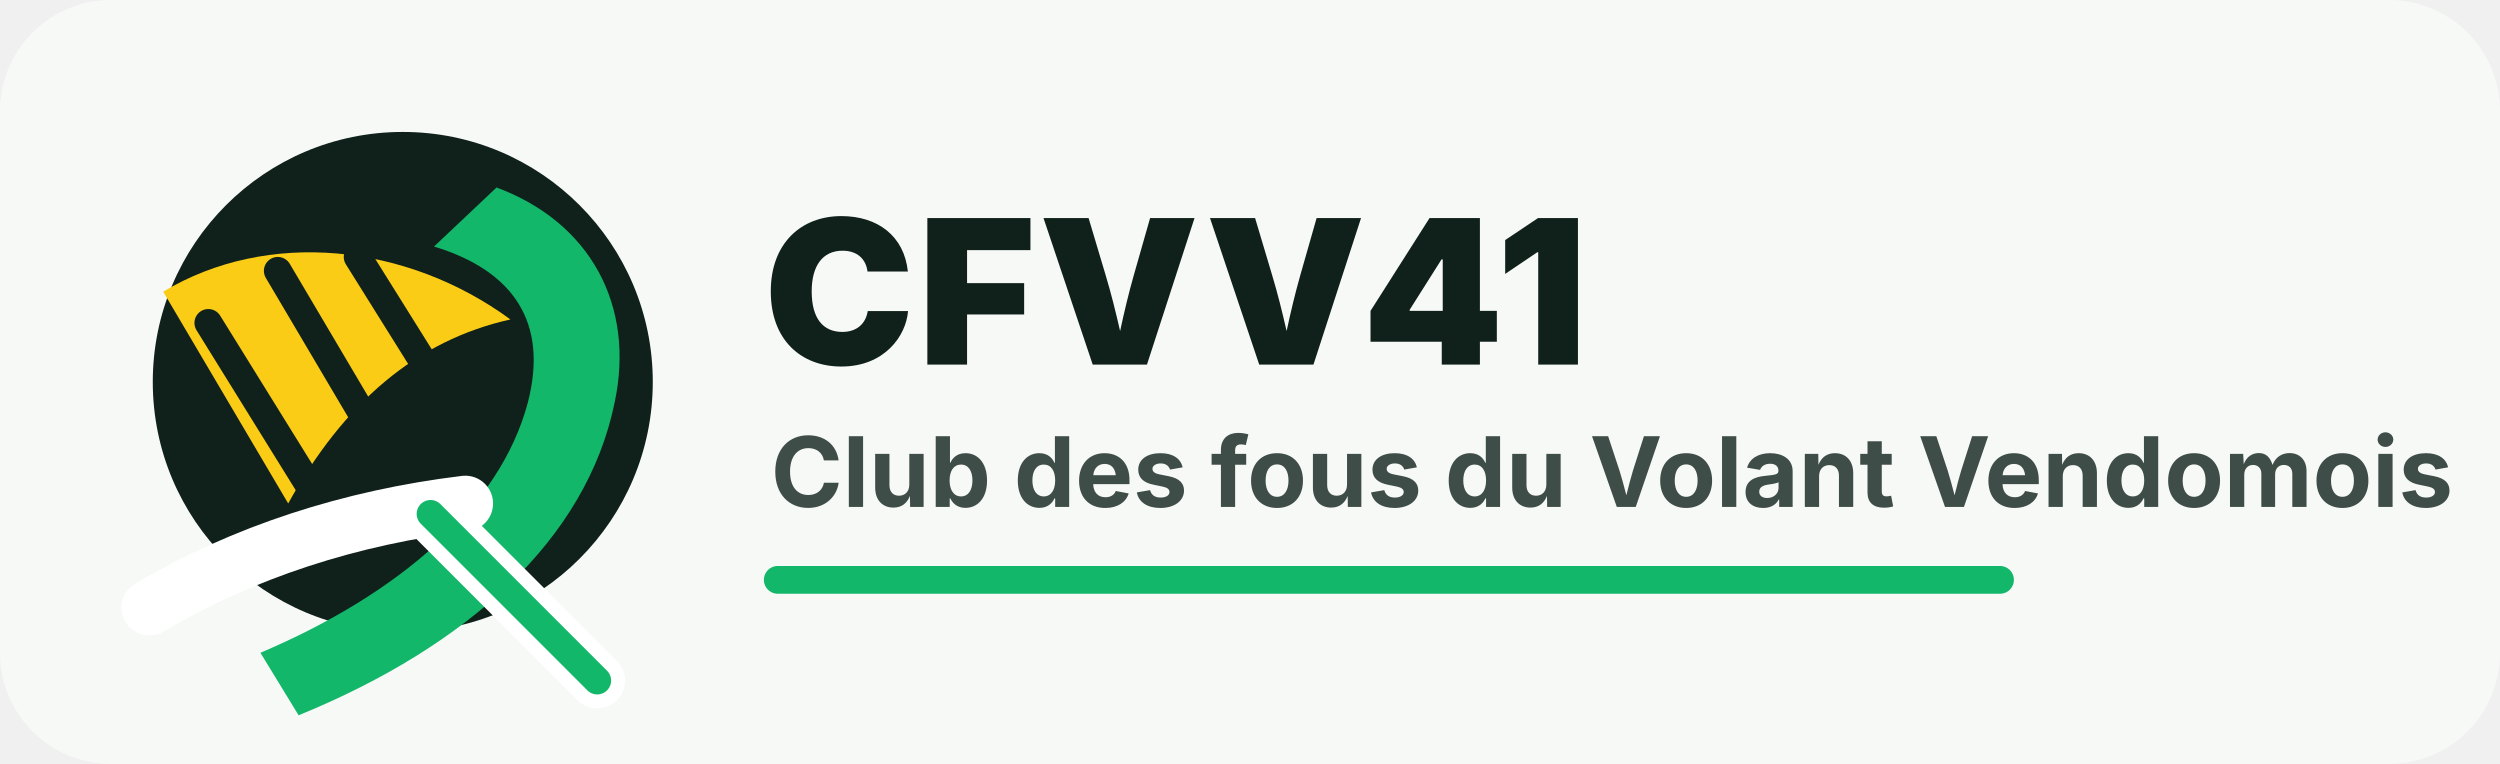
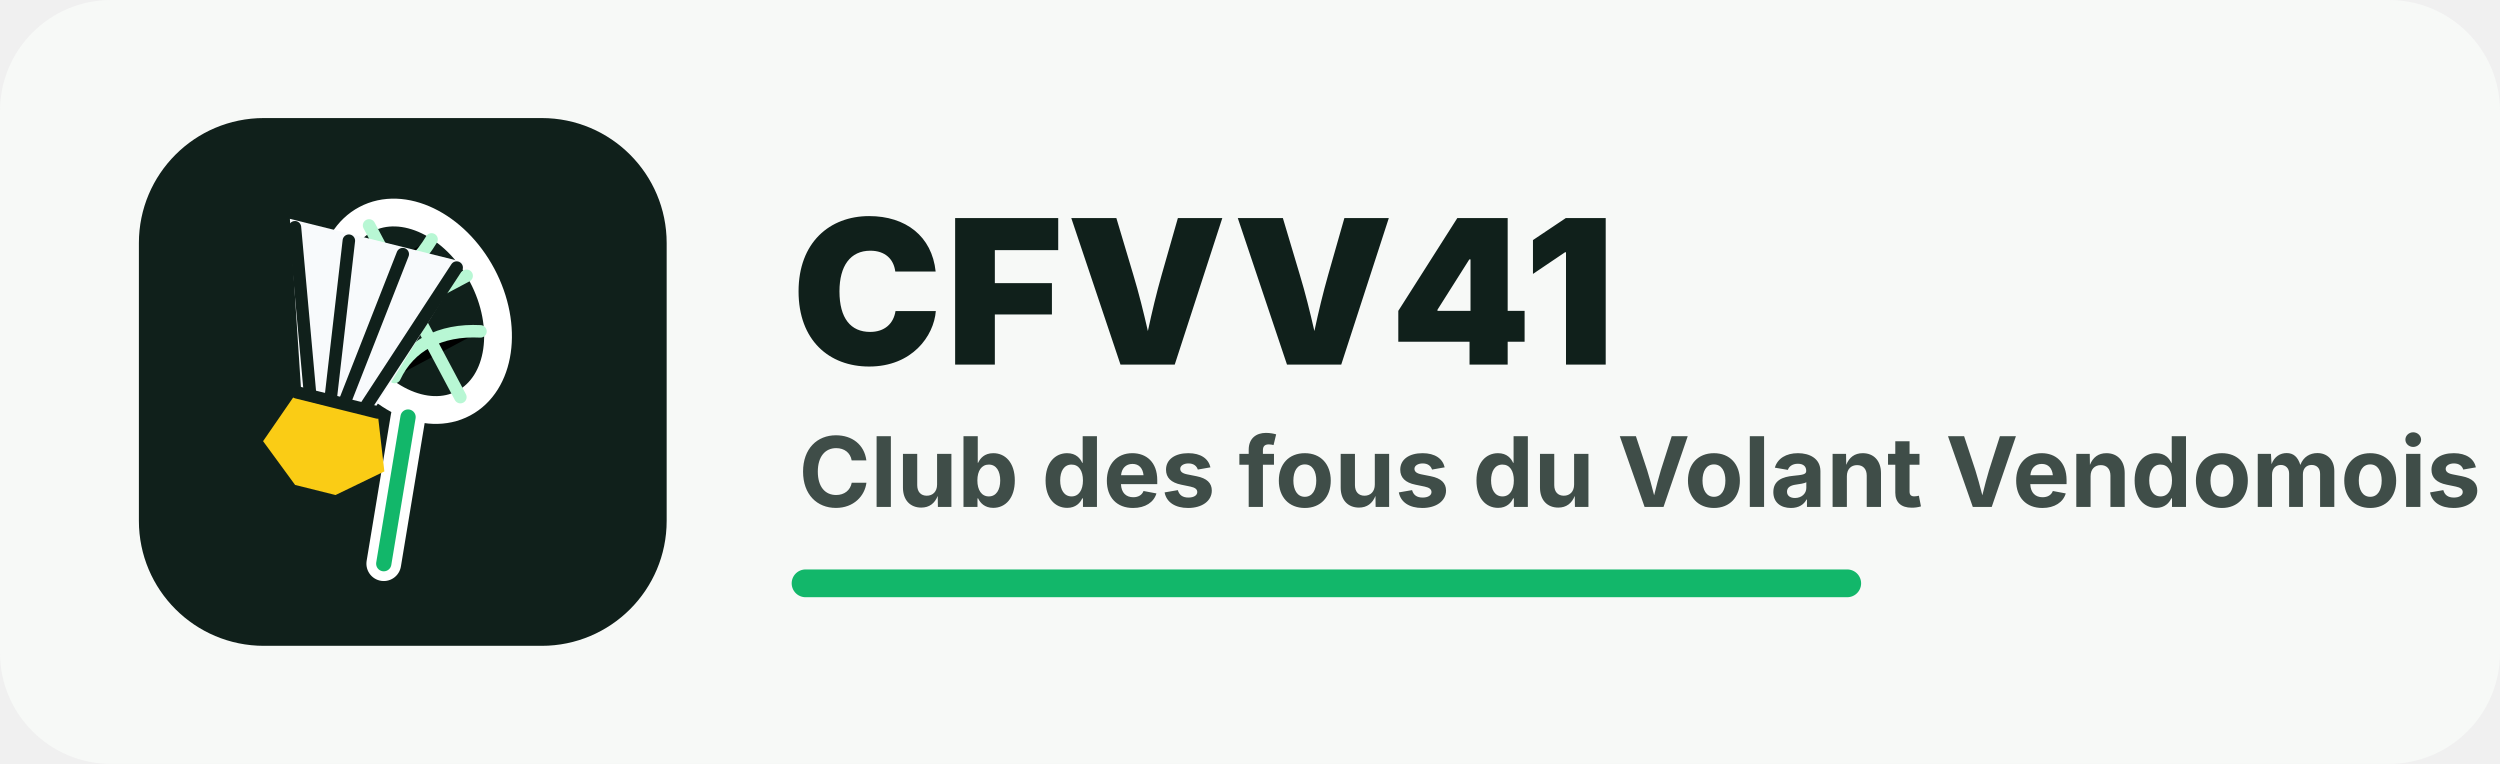
<svg xmlns="http://www.w3.org/2000/svg" width="720" height="220" viewBox="0 0 720 220" role="img" aria-labelledby="title desc">
  <rect width="720" height="220" rx="32" fill="#F7F9F7" />
-   <circle cx="116" cy="110" r="72" fill="#10201B" />
-   <path d="M143 54c27 10 40 34 34 62-8 39-42 70-91 90l-11-18c40-17 69-42 77-72 6-23-4-38-27-45l18-17Z" fill="#12B76A" />
-   <path d="M47 84c30-18 70-14 100 8-27 6-48 24-64 53L47 84Z" fill="#FACC15" />
-   <path d="M60 93l31 50M80 78l26 44M103 74l20 32" stroke="#10201B" stroke-width="8" stroke-linecap="round" />
-   <path d="M43 175c27-16 58-26 91-30" stroke="#FFFFFF" stroke-width="16" stroke-linecap="round" />
-   <path d="M124 148l48 48" stroke="#FFFFFF" stroke-width="16" stroke-linecap="round" />
-   <path d="M124 148l48 48" stroke="#12B76A" stroke-width="8" stroke-linecap="round" />
-   <text x="220" y="105" fill="#10201B" font-family="Inter, Arial, sans-serif" font-size="58" font-weight="900" letter-spacing="1">CFVV41</text>
-   <text x="222" y="146" fill="#3F4D48" font-family="Inter, Arial, sans-serif" font-size="28" font-weight="700">Club des fous du Volant Vendomois</text>
-   <path d="M224 167h352" stroke="#12B76A" stroke-width="8" stroke-linecap="round" />
+   <rect x="40" y="34" width="152" height="152" rx="36" fill="#10201B" />
+   <svg x="52" y="46" width="128" height="128" viewBox="0 0 64 64">
+     <g transform="rotate(-28 34 33)">
+       <ellipse cx="39" cy="23" rx="11" ry="15" fill="none" stroke="#FFFFFF" stroke-width="4" />
+       <path d="M30 22h18M32 15c4 3 9 3 14 0M32 30c4-3 9-3 14 0M39 9v28" stroke="#B8F7D4" stroke-width="1.8" stroke-linecap="round" />
+       <path d="M31 36L18 53" stroke="#FFFFFF" stroke-width="5" stroke-linecap="round" />
+       <path d="M31 36L18 53" stroke="#12B76A" stroke-width="2.2" stroke-linecap="round" />
+     </g>
+     <g transform="rotate(14 24 25)">
+       <path d="M12 11h26l-8 25H20L12 11Z" fill="#F8FAFC" />
+       <path d="M13 12l8 23M21 12l3 23M29 12l-3 23M37 12l-8 23" stroke="#10201B" stroke-width="1.8" stroke-linecap="round" />
+       <path d="M19 35h12l3 8-6 5H22l-6-5 3-8Z" fill="#FACC15" />
+       <path d="M19 35h12" stroke="#10201B" stroke-width="1.8" stroke-linecap="round" />
+     </g>
+   </svg>
+   <text x="228" y="105" fill="#10201B" font-family="Inter, Arial, sans-serif" font-size="58" font-weight="900" letter-spacing="1">CFVV41</text>
+   <text x="230" y="146" fill="#3F4D48" font-family="Inter, Arial, sans-serif" font-size="28" font-weight="700">Club des fous du Volant Vendomois</text>
+   <path d="M232 168h300" stroke="#12B76A" stroke-width="8" stroke-linecap="round" />
</svg>
